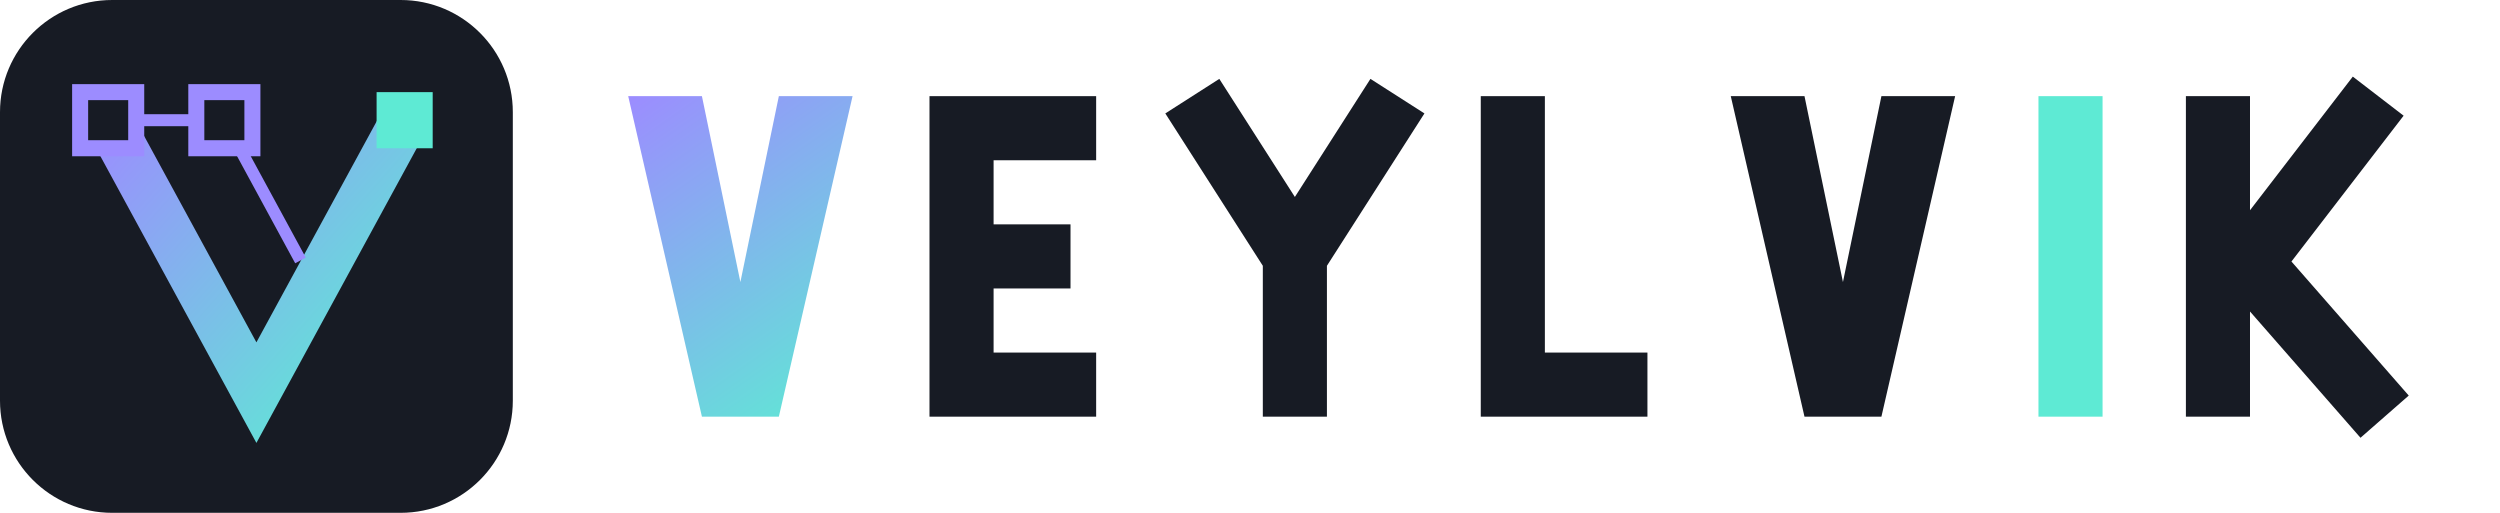
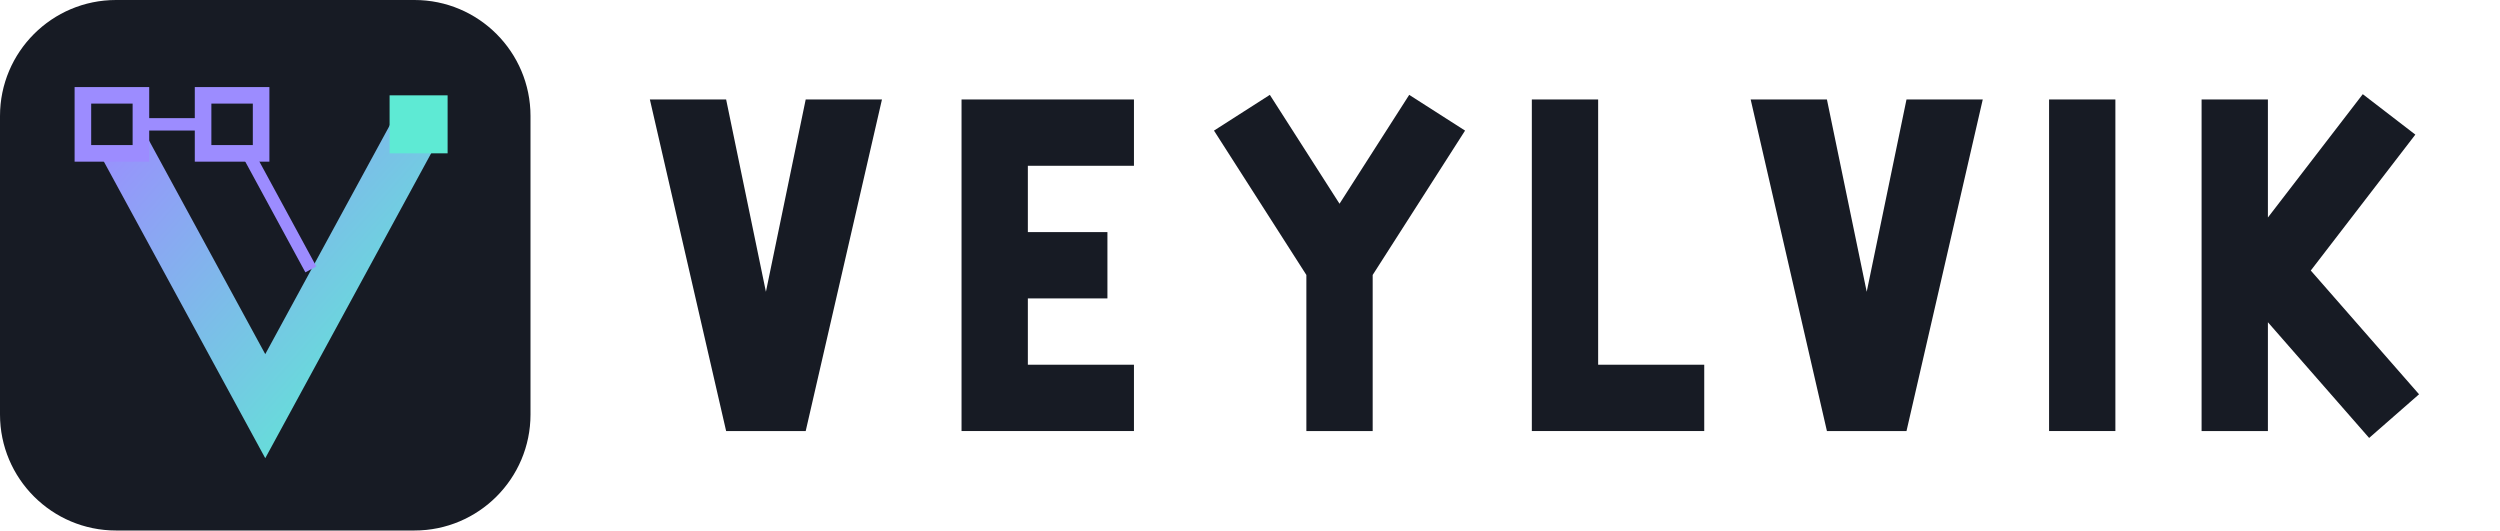
- <svg xmlns="http://www.w3.org/2000/svg" width="780" height="160" viewBox="0 0 780 160" role="img">
+ <svg xmlns="http://www.w3.org/2000/svg" width="754" height="160" viewBox="0 0 754 160" role="img">
  <defs>
    <linearGradient id="signal" x1="25" y1="29" x2="99" y2="94" gradientUnits="userSpaceOnUse">
-       <stop stop-color="#9c8cff" />
-       <stop offset="1" stop-color="#5eead4" />
-     </linearGradient>
-     <linearGradient id="word" x1="0" y1="0" x2="70" y2="100" gradientUnits="userSpaceOnUse">
      <stop stop-color="#9c8cff" />
      <stop offset="1" stop-color="#5eead4" />
    </linearGradient>
    <clipPath id="tile">
      <rect width="128" height="128" rx="28" />
    </clipPath>
  </defs>
  <g transform="scale(1.25)" clip-path="url(#tile)">
    <path fill="#171b24" d="M0 0h128v128H0z" />
    <path fill="none" stroke="url(#signal)" stroke-width="12" stroke-linejoin="miter" d="m27 30 37 68 37-68" />
    <path fill="none" stroke="#9c8cff" stroke-width="3" d="M27 30h29l19 35" />
    <path fill="#171b24" stroke="#9c8cff" stroke-width="4" d="M20 23h14v14H20zM49 23h14v14H49z" />
    <path fill="#5eead4" d="M94 23h14v14H94z" />
  </g>
-   <g transform="translate(196 30)" fill="none" stroke="#171b24" stroke-width="20" stroke-linejoin="miter" stroke-miterlimit="10">
-     <path stroke="none" fill="url(#word)" transform="translate(0 0)" d="M0 0h23l12 58 12-58h23L47 100H23z" />
-     <path d="M104 0v100M94 10h52M94 50h44M94 90h52" />
-     <path d="M176 0l32 50 32-50M208 50v50" />
-     <path d="M276 0v100M266 90h52" />
-     <path stroke="none" fill="#171b24" transform="translate(344 0)" d="M0 0h23l12 58 12-58h23L47 100H23z" />
-     <path stroke="#5eead4" d="M450 0v100" />
-     <path d="M496 0v100M546 0l-40 52 42 48" />
+   <g transform="translate(196 30)">
+     <g fill="none" stroke="#171b24" stroke-width="20" stroke-linejoin="miter" stroke-miterlimit="10">
+       <path stroke="none" fill="#171b24" d="M0 0h23l12 58 12-58h23L47 100H23z" />
+       <path d="M104 0v100M94 10h52M94 50h44M94 90h52" />
+       <path d="M178.56 4 208 50 237.44 4M208 50v50" />
+       <path d="M276 0v100M266 90h52" />
+       <path stroke="none" fill="#171b24" transform="translate(332 0)" d="M0 0h23l12 58 12-58h23L47 100H23z" />
+       <path stroke="#171b24" d="M432 0v100" />
+       <path d="M478 0v100 M524.54 4.5 488 52 526.06 95.5" />
+     </g>
  </g>
</svg>
